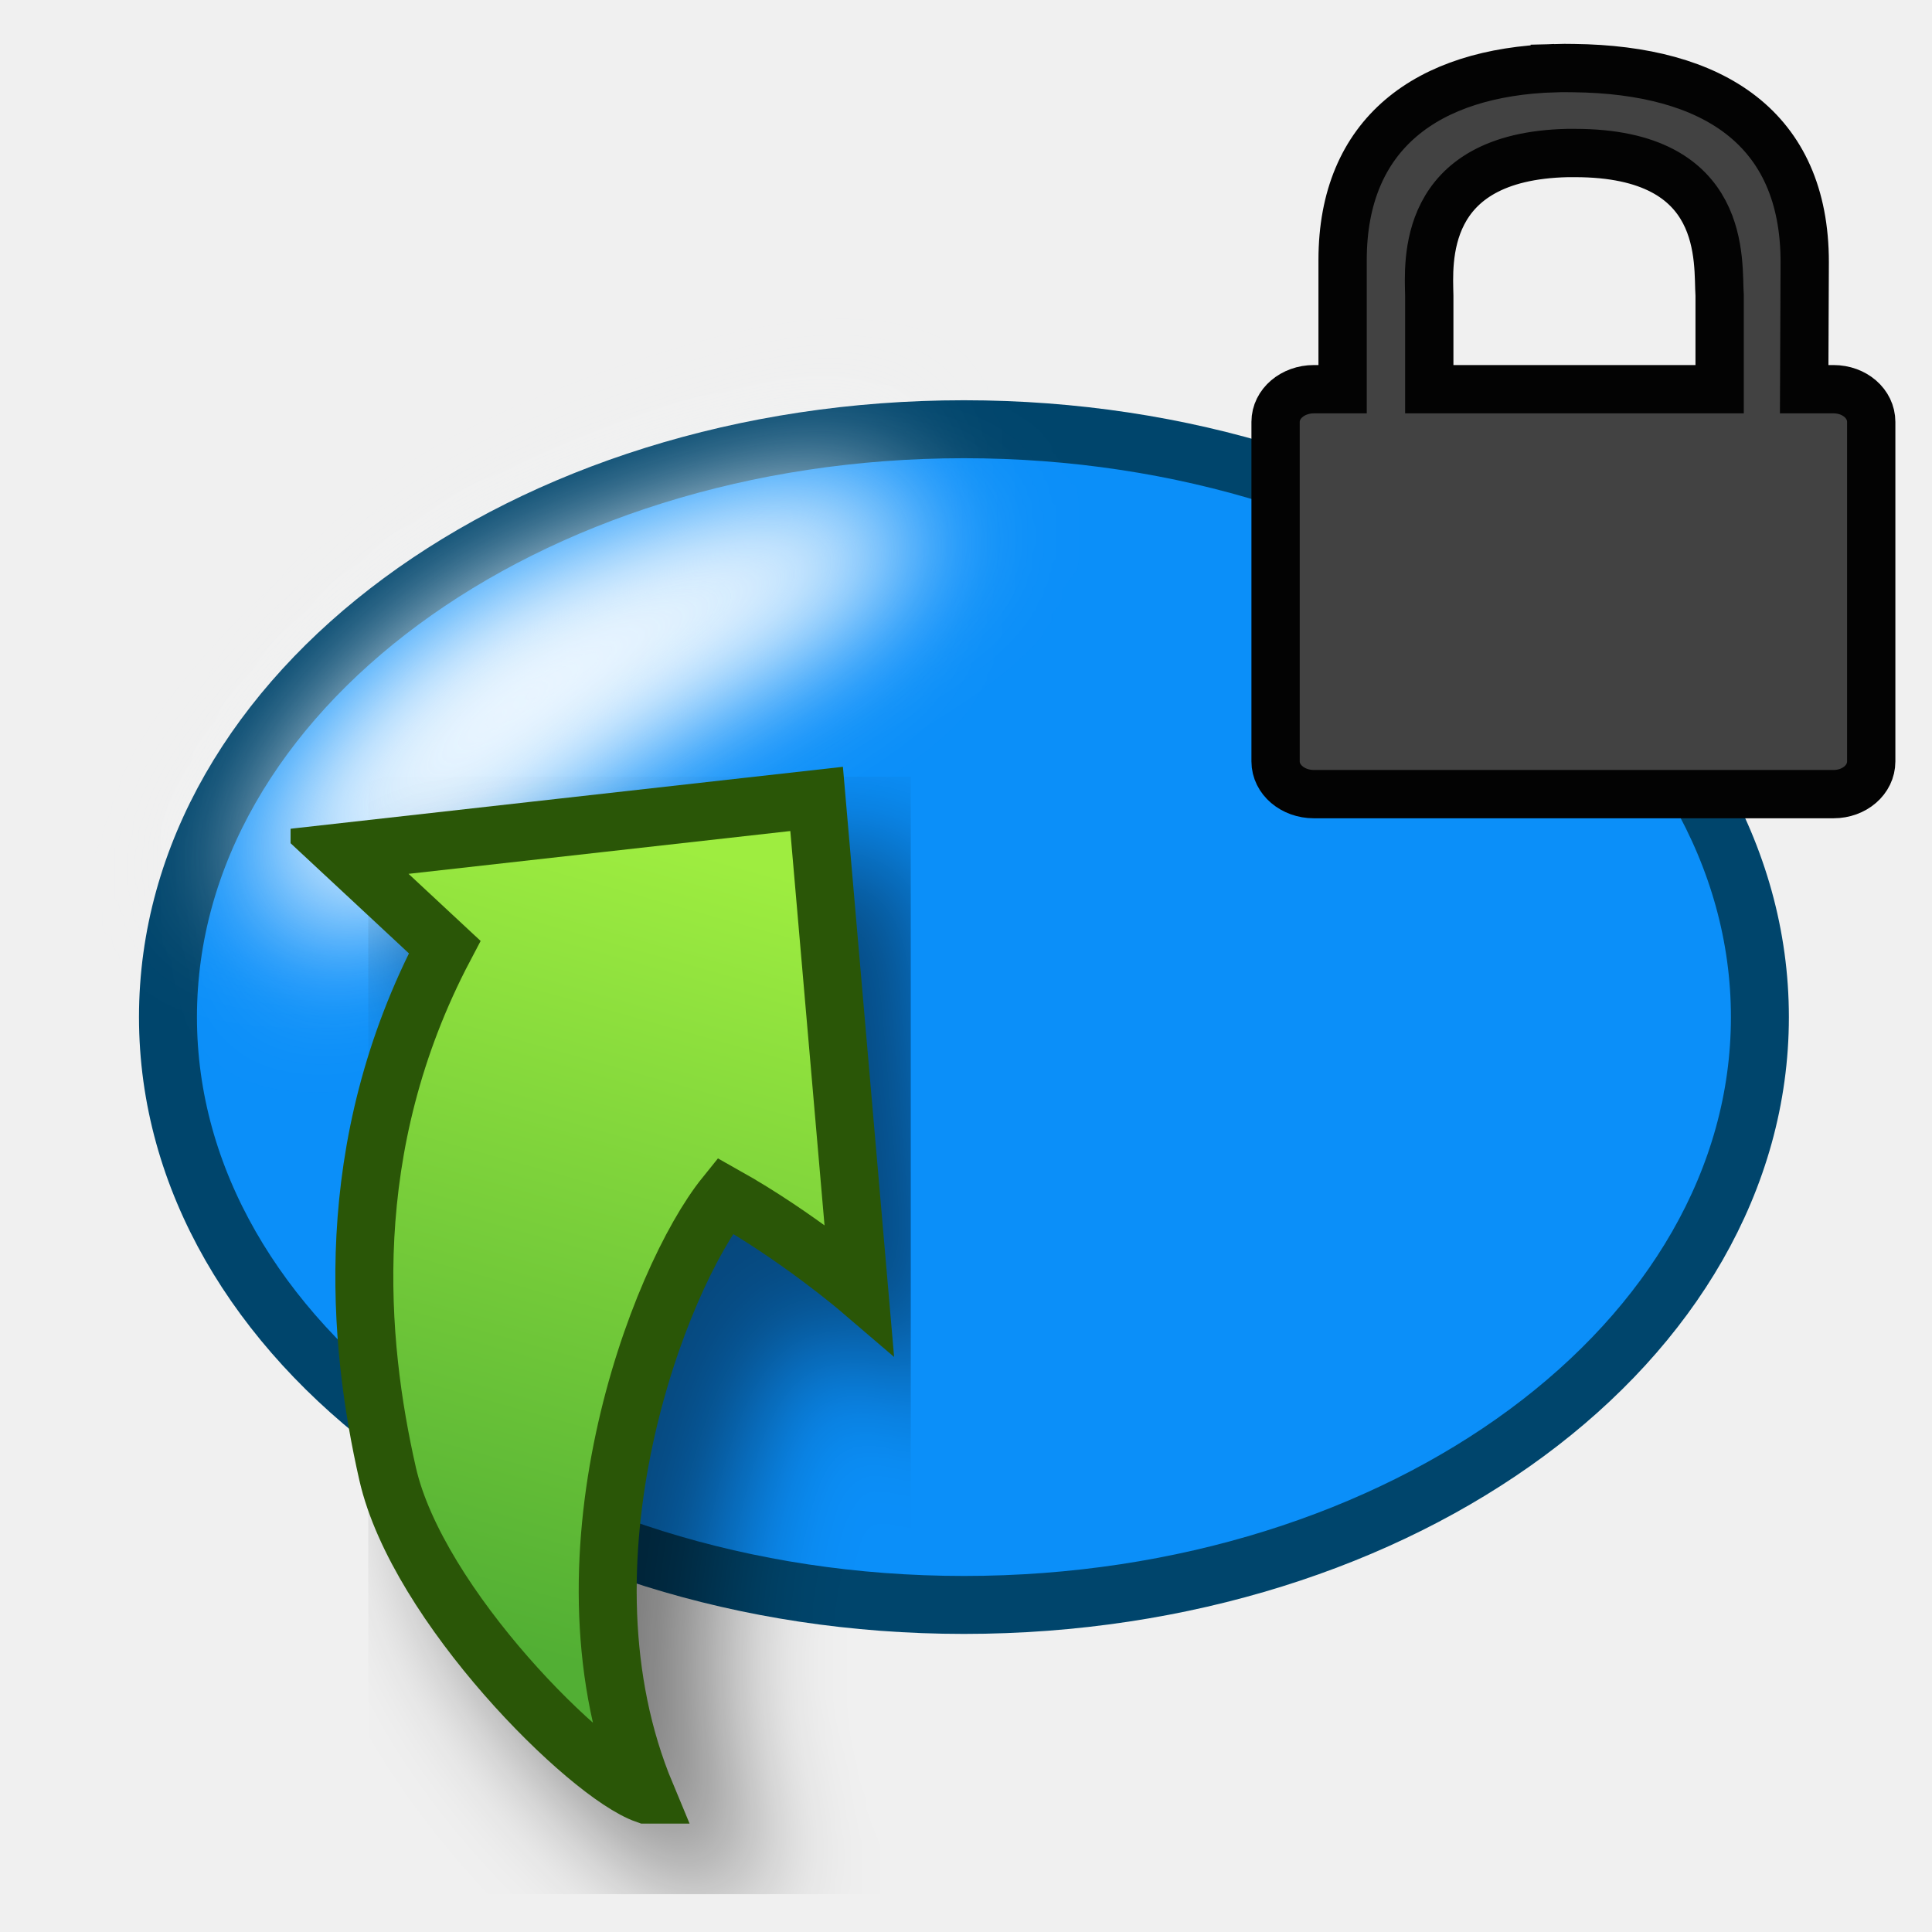
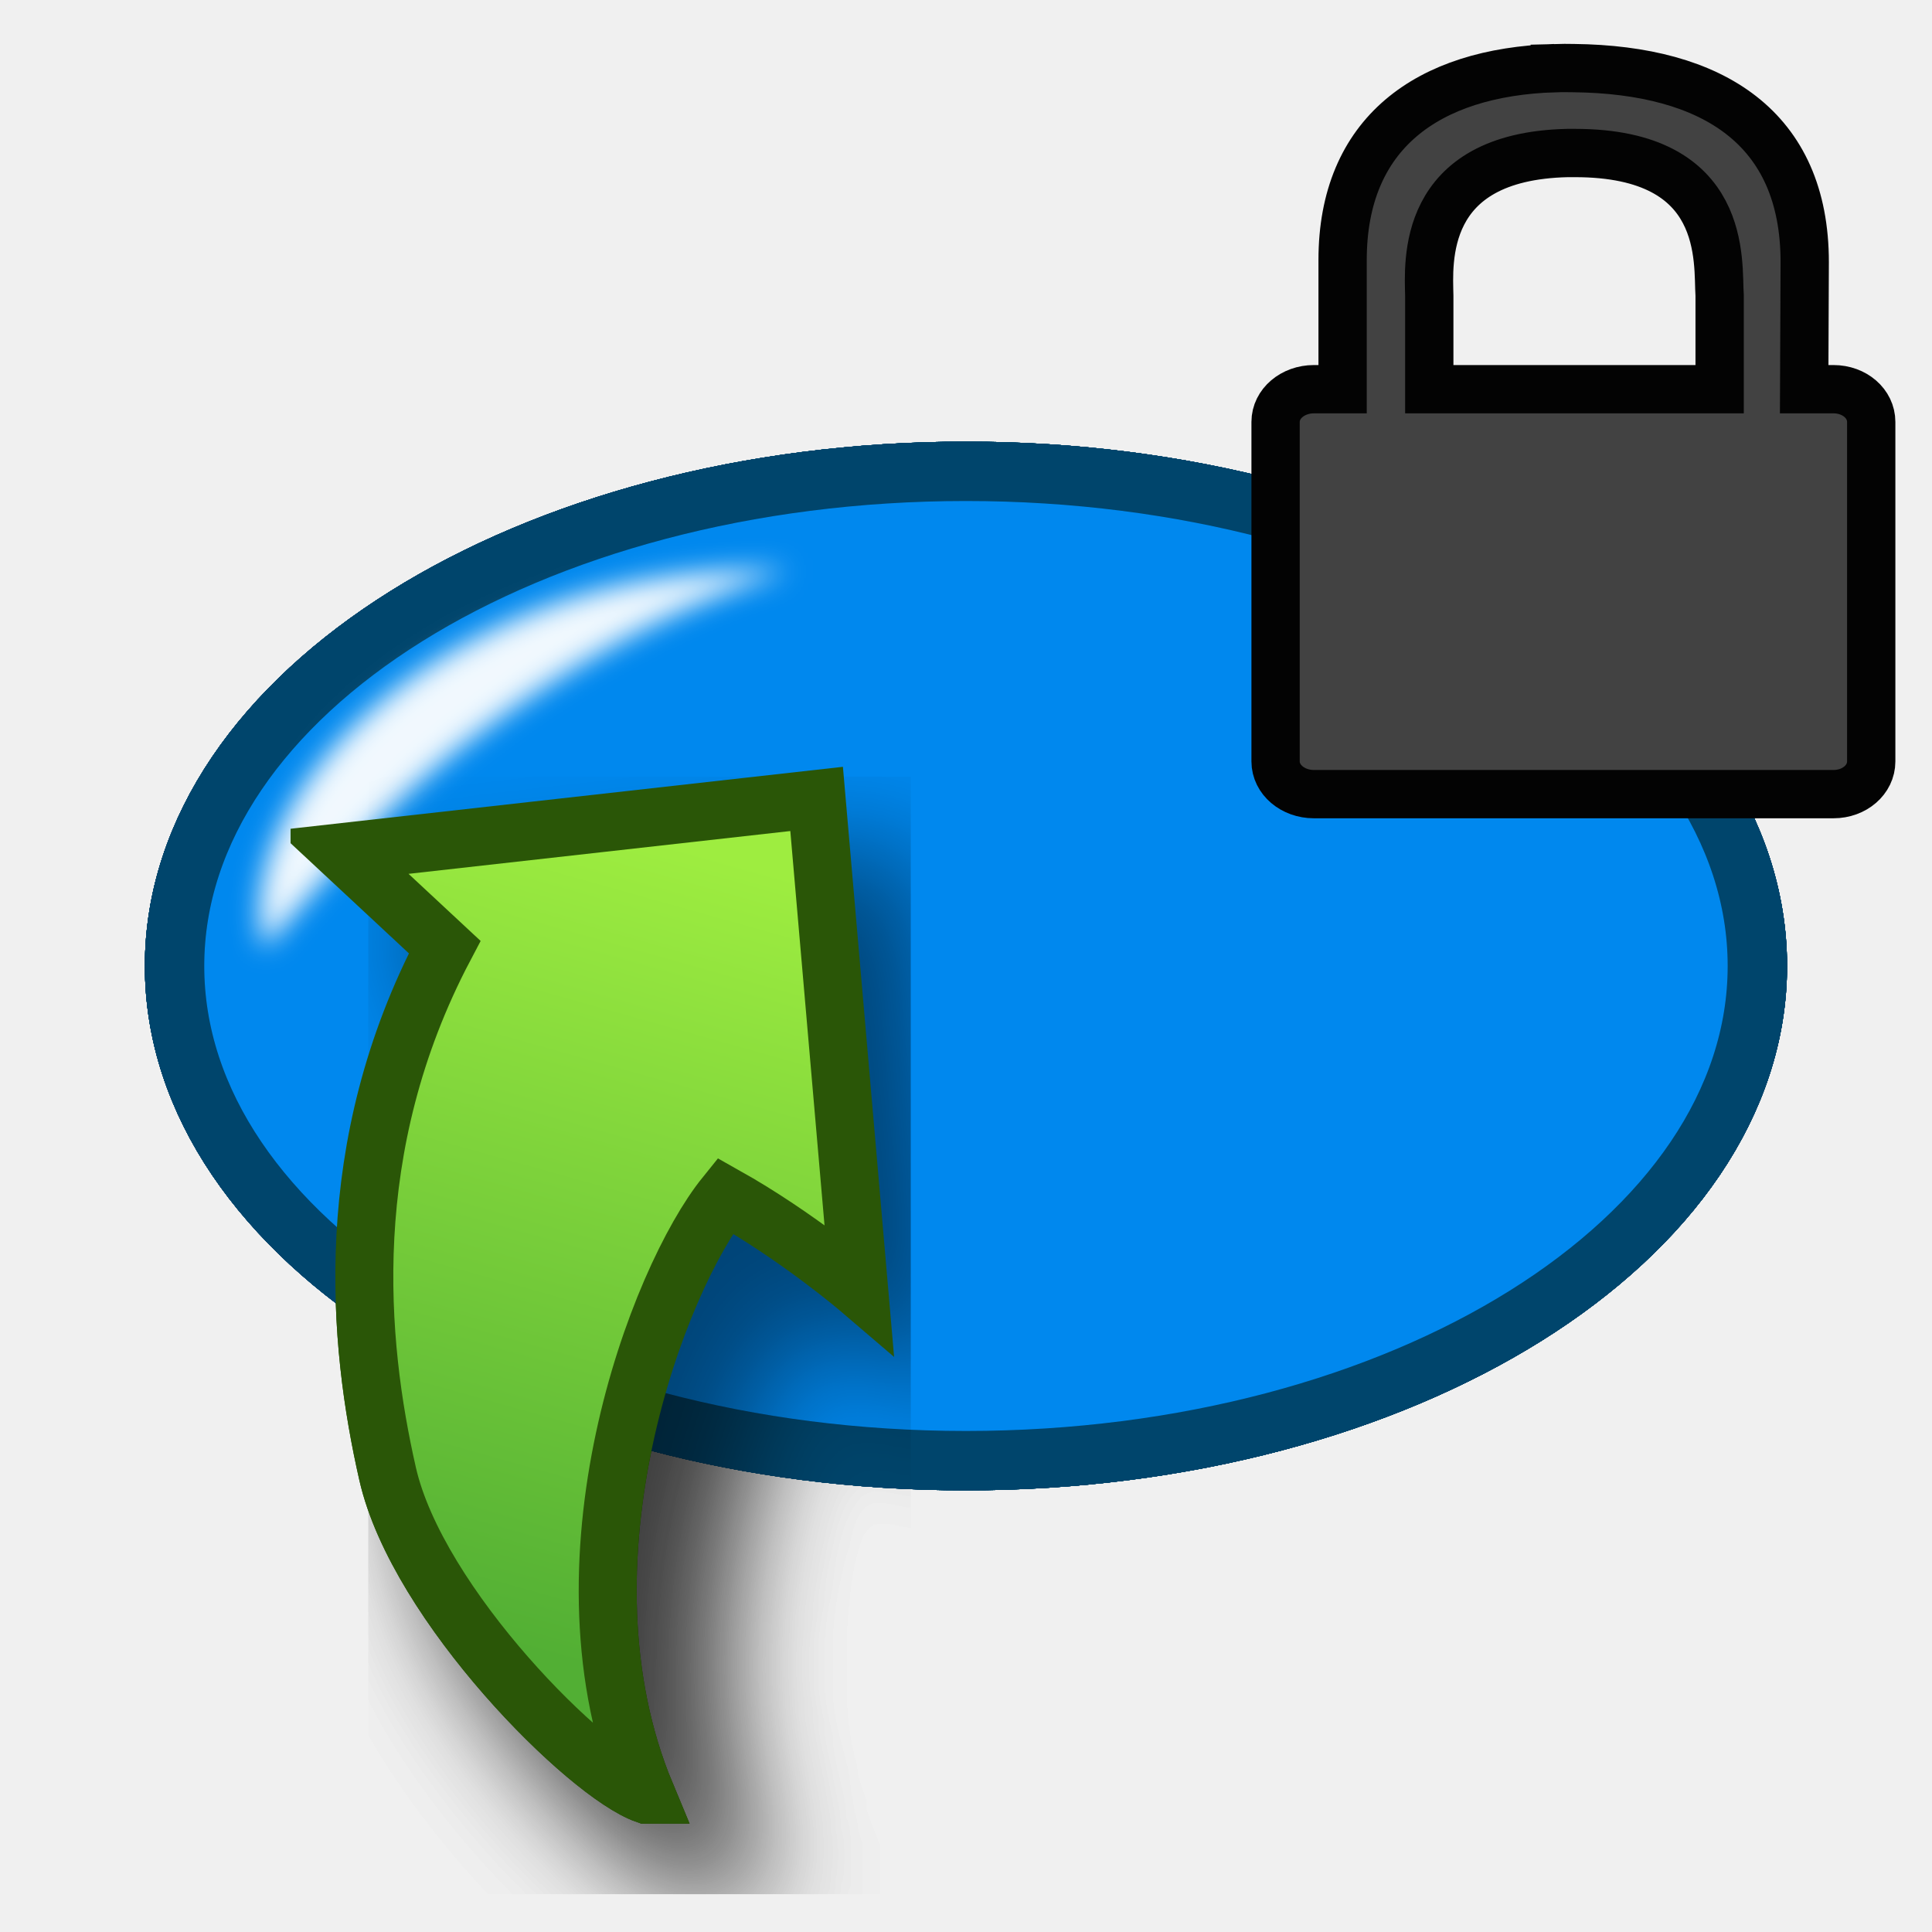
<svg xmlns="http://www.w3.org/2000/svg" height="100" viewBox="0 0 100 100" width="100">
-   <filter color-interpolation-filters="sRGB" id="a">
-     <feColorMatrix in="SourceGraphic" result="colormatrix" values="1 0 0 0 0 0 1 0 0 0 0 0 1 0 0 -0.212 -0.715 -0.072 1 0" />
-     <feComposite in="SourceGraphic" in2="colormatrix" k1="0" k2="1" k3="0" k4="0" operator="arithmetic" result="composite" />
-     <feGaussianBlur result="blur1" stdDeviation="5 .01" />
-     <feGaussianBlur in="composite" result="blur2" stdDeviation=".01 5" />
-     <feBlend in="blur2" in2="blur1" mode="darken" result="blend" />
+   <filter color-interpolation-filters="sRGB" height="1.173" id="a" width="1.123" x="-.062" y="-.087">
+     <feGaussianBlur stdDeviation=".182" />
  </filter>
-   <g transform="translate(0 -193.1399)">
-     <ellipse cx="49.893" cy="245.784" fill="#0b8ff9" rx="41.199" ry="30.427" stroke="#00456c" stroke-linejoin="round" stroke-width="3" />
-     <path d="m-83.976 208.449c0 2.865-13.213.858-19.058.858-5.845 0-18.668.897-18.668-1.968s10.298-6.005 16.143-6.005c5.845 0 21.583 4.251 21.583 7.116z" fill="#f6fbff" filter="url(#a)" transform="matrix(.8299576 -.5578265 .5578265 .8299576 0 0)" />
+   <g transform="matrix(3.870601 0 0 3.870601 -1.724677 -1045.516)">
+     <ellipse cx="13.363" cy="283.035" rx="10.583" ry="6.615" style="fill:#08e;fill-opacity:.941;stroke:#00456c;stroke-width:.794;stroke-linecap:square;stroke-linejoin:round" />
+     <path d="m11.018 277.74c-2.167.615-3.885 1.958-4.335 2.298-.646.487-1.536 1.361-2.71 2.758-.325-1.402.926-3.084 2.635-4.034 1.554-.864 2.97-1.035 4.41-1.022z" fill="#fff" filter="url(#a)" opacity=".94" />
  </g>
-   <linearGradient gradientTransform="matrix(.7756498 0 0 .5834393 15.16644 3.37017)" gradientUnits="userSpaceOnUse" id="b" x1="32.349" x2="7.691" y1="71.676" y2="137.73">
+   <filter color-interpolation-filters="sRGB" height="1.173" id="b" width="1.123" x="-.062" y="-.087">
+     <feGaussianBlur stdDeviation=".182" />
+   </filter>
+   <g transform="matrix(3.870601 0 0 3.870601 -1.724677 -1045.516)">
+     <ellipse cx="13.363" cy="283.035" rx="10.583" ry="6.615" style="fill:#08e;fill-opacity:.941;stroke:#00456c;stroke-width:.794;stroke-linecap:square;stroke-linejoin:round" />
+     <path d="m11.018 277.74c-2.167.615-3.885 1.958-4.335 2.298-.646.487-1.536 1.361-2.71 2.758-.325-1.402.926-3.084 2.635-4.034 1.554-.864 2.97-1.035 4.41-1.022z" fill="#fff" filter="url(#b)" opacity=".94" />
+   </g>
+   <filter color-interpolation-filters="sRGB" height="1.173" id="c" width="1.123" x="-.062" y="-.087">
+     <feGaussianBlur stdDeviation=".182" />
+   </filter>
+   <g transform="matrix(3.870601 0 0 3.870601 -1.724677 -1045.516)">
+     <ellipse cx="13.363" cy="283.035" rx="10.583" ry="6.615" style="fill:#08e;fill-opacity:.941;stroke:#00456c;stroke-width:.794;stroke-linecap:square;stroke-linejoin:round" />
+     <path d="m11.018 277.74c-2.167.615-3.885 1.958-4.335 2.298-.646.487-1.536 1.361-2.71 2.758-.325-1.402.926-3.084 2.635-4.034 1.554-.864 2.97-1.035 4.41-1.022z" fill="#fff" filter="url(#c)" opacity=".94" />
+   </g>
+   <filter color-interpolation-filters="sRGB" height="1.173" id="d" width="1.123" x="-.062" y="-.087">
+     <feGaussianBlur stdDeviation=".182" />
+   </filter>
+   <g transform="matrix(3.870601 0 0 3.870601 -1.724677 -1045.516)">
+     <ellipse cx="13.363" cy="283.035" rx="10.583" ry="6.615" style="fill:#08e;fill-opacity:.941;stroke:#00456c;stroke-width:.794;stroke-linecap:square;stroke-linejoin:round" />
+     <path d="m11.018 277.74c-2.167.615-3.885 1.958-4.335 2.298-.646.487-1.536 1.361-2.71 2.758-.325-1.402.926-3.084 2.635-4.034 1.554-.864 2.97-1.035 4.41-1.022z" fill="#fff" filter="url(#d)" opacity=".94" />
+   </g>
+   <linearGradient gradientTransform="matrix(.7756498 0 0 .5834393 15.16644 3.37017)" gradientUnits="userSpaceOnUse" id="e" x1="32.349" x2="7.691" y1="71.676" y2="137.73">
    <stop offset="0" stop-color="#9eed40" />
    <stop offset="1" stop-color="#52af34" />
  </linearGradient>
-   <filter color-interpolation-filters="sRGB" id="c">
+   <filter color-interpolation-filters="sRGB" id="f">
    <feFlood flood-opacity=".498" result="flood" />
    <feComposite in="flood" in2="SourceGraphic" operator="in" result="composite1" />
    <feGaussianBlur in="composite1" result="blur" stdDeviation="3" />
    <feOffset dx="4" dy="4" result="offset" />
    <feComposite in="SourceGraphic" in2="offset" operator="over" result="composite2" />
  </filter>
-   <path d="m33.44 92.889c-5.017-12.008.646-26.73 4.092-31.002 3.767 2.114 6.936 4.825 6.936 4.825l-2.2-25.36-24.534 2.751 5.282 4.917c-5.462 10.369-4.497 20.478-2.953 27.266 1.544 6.788 10.342 15.547 13.376 16.603z" fill="url(#b)" fill-rule="evenodd" filter="url(#c)" stroke="#2a5607" stroke-width="3" />
+   <path d="m33.44 92.889c-5.017-12.008.646-26.73 4.092-31.002 3.767 2.114 6.936 4.825 6.936 4.825l-2.2-25.36-24.534 2.751 5.282 4.917c-5.462 10.369-4.497 20.478-2.953 27.266 1.544 6.788 10.342 15.547 13.376 16.603z" fill="url(#e)" fill-rule="evenodd" filter="url(#f)" stroke="#2a5607" stroke-width="3" />
+   <filter color-interpolation-filters="sRGB" height="1.173" id="g" width="1.123" x="-.062" y="-.087">
+     <feGaussianBlur stdDeviation=".182" />
+   </filter>
+   <g transform="matrix(3.870601 0 0 3.870601 -1.724677 -1045.516)">
+     <ellipse cx="13.363" cy="283.035" rx="10.583" ry="6.615" style="fill:#08e;fill-opacity:.941;stroke:#00456c;stroke-width:.794;stroke-linecap:square;stroke-linejoin:round" />
+     <path d="m11.018 277.74c-2.167.615-3.885 1.958-4.335 2.298-.646.487-1.536 1.361-2.71 2.758-.325-1.402.926-3.084 2.635-4.034 1.554-.864 2.97-1.035 4.41-1.022z" fill="#fff" filter="url(#g)" opacity=".94" />
+   </g>
+   <filter color-interpolation-filters="sRGB" height="1.173" id="h" width="1.123" x="-.062" y="-.087">
+     <feGaussianBlur stdDeviation=".182" />
+   </filter>
+   <g transform="matrix(3.870601 0 0 3.870601 -1.724677 -1045.516)">
+     <ellipse cx="13.363" cy="283.035" rx="10.583" ry="6.615" style="fill:#08e;fill-opacity:.941;stroke:#00456c;stroke-width:.794;stroke-linecap:square;stroke-linejoin:round" />
+     <path d="m11.018 277.74c-2.167.615-3.885 1.958-4.335 2.298-.646.487-1.536 1.361-2.71 2.758-.325-1.402.926-3.084 2.635-4.034 1.554-.864 2.97-1.035 4.41-1.022z" fill="#fff" filter="url(#h)" opacity=".94" />
+   </g>
+   <filter color-interpolation-filters="sRGB" height="1.173" id="i" width="1.123" x="-.062" y="-.087">
+     <feGaussianBlur stdDeviation=".182" />
+   </filter>
+   <g transform="matrix(3.870601 0 0 3.870601 -1.724677 -1045.516)">
+     <ellipse cx="13.363" cy="283.035" rx="10.583" ry="6.615" style="fill:#08e;fill-opacity:.941;stroke:#00456c;stroke-width:.794;stroke-linecap:square;stroke-linejoin:round" />
+     <path d="m11.018 277.74c-2.167.615-3.885 1.958-4.335 2.298-.646.487-1.536 1.361-2.71 2.758-.325-1.402.926-3.084 2.635-4.034 1.554-.864 2.97-1.035 4.41-1.022z" fill="#fff" filter="url(#i)" opacity=".94" />
+   </g>
+   <filter color-interpolation-filters="sRGB" height="1.173" id="j" width="1.123" x="-.062" y="-.087">
+     <feGaussianBlur stdDeviation=".182" />
+   </filter>
+   <g transform="matrix(3.870601 0 0 3.870601 -1.724677 -1045.516)">
+     <ellipse cx="13.363" cy="283.035" rx="10.583" ry="6.615" style="fill:#08e;fill-opacity:.941;stroke:#00456c;stroke-width:.794;stroke-linecap:square;stroke-linejoin:round" />
+     <path d="m11.018 277.74c-2.167.615-3.885 1.958-4.335 2.298-.646.487-1.536 1.361-2.71 2.758-.325-1.402.926-3.084 2.635-4.034 1.554-.864 2.97-1.035 4.41-1.022z" fill="#fff" filter="url(#j)" opacity=".94" />
+   </g>
+   <linearGradient gradientTransform="matrix(.7756498 0 0 .5834393 15.16644 3.37017)" gradientUnits="userSpaceOnUse" id="k" x1="32.349" x2="7.691" y1="71.676" y2="137.73">
+     <stop offset="0" stop-color="#9eed40" />
+     <stop offset="1" stop-color="#52af34" />
+   </linearGradient>
+   <filter color-interpolation-filters="sRGB" id="l">
+     <feFlood flood-opacity=".498" result="flood" />
+     <feComposite in="flood" in2="SourceGraphic" operator="in" result="composite1" />
+     <feGaussianBlur in="composite1" result="blur" stdDeviation="3" />
+     <feOffset dx="4" dy="4" result="offset" />
+     <feComposite in="SourceGraphic" in2="offset" operator="over" result="composite2" />
+   </filter>
+   <path d="m33.44 92.889c-5.017-12.008.646-26.73 4.092-31.002 3.767 2.114 6.936 4.825 6.936 4.825l-2.2-25.36-24.534 2.751 5.282 4.917c-5.462 10.369-4.497 20.478-2.953 27.266 1.544 6.788 10.342 15.547 13.376 16.603z" fill="url(#k)" fill-rule="evenodd" filter="url(#l)" stroke="#2a5607" stroke-width="3" />
  <path d="m80.475-48.474c-6.604.208-10.982 3.383-10.982 9.934v6.685h-1.488c-1.09 0-1.981.751-1.981 1.692v17.575c0 .941.891 1.692 1.981 1.692h26.895c1.09 0 1.954-.751 1.954-1.692v-17.575c0-.941-.863-1.692-1.954-1.692h-1.516l.028-6.577c0-6.953-4.753-9.957-11.946-10.043-.336-.003-.667-.01-.991 0zm.66 4.394c.122-.003.261 0 .386 0 7.982 0 7.37 5.676 7.487 7.368v4.857h-15.029v-4.829c-.029-1.678-.495-7.224 7.156-7.396z" fill="#424242" stroke="#030303" stroke-width="2.5" transform="translate(0 52)" />
</svg>
